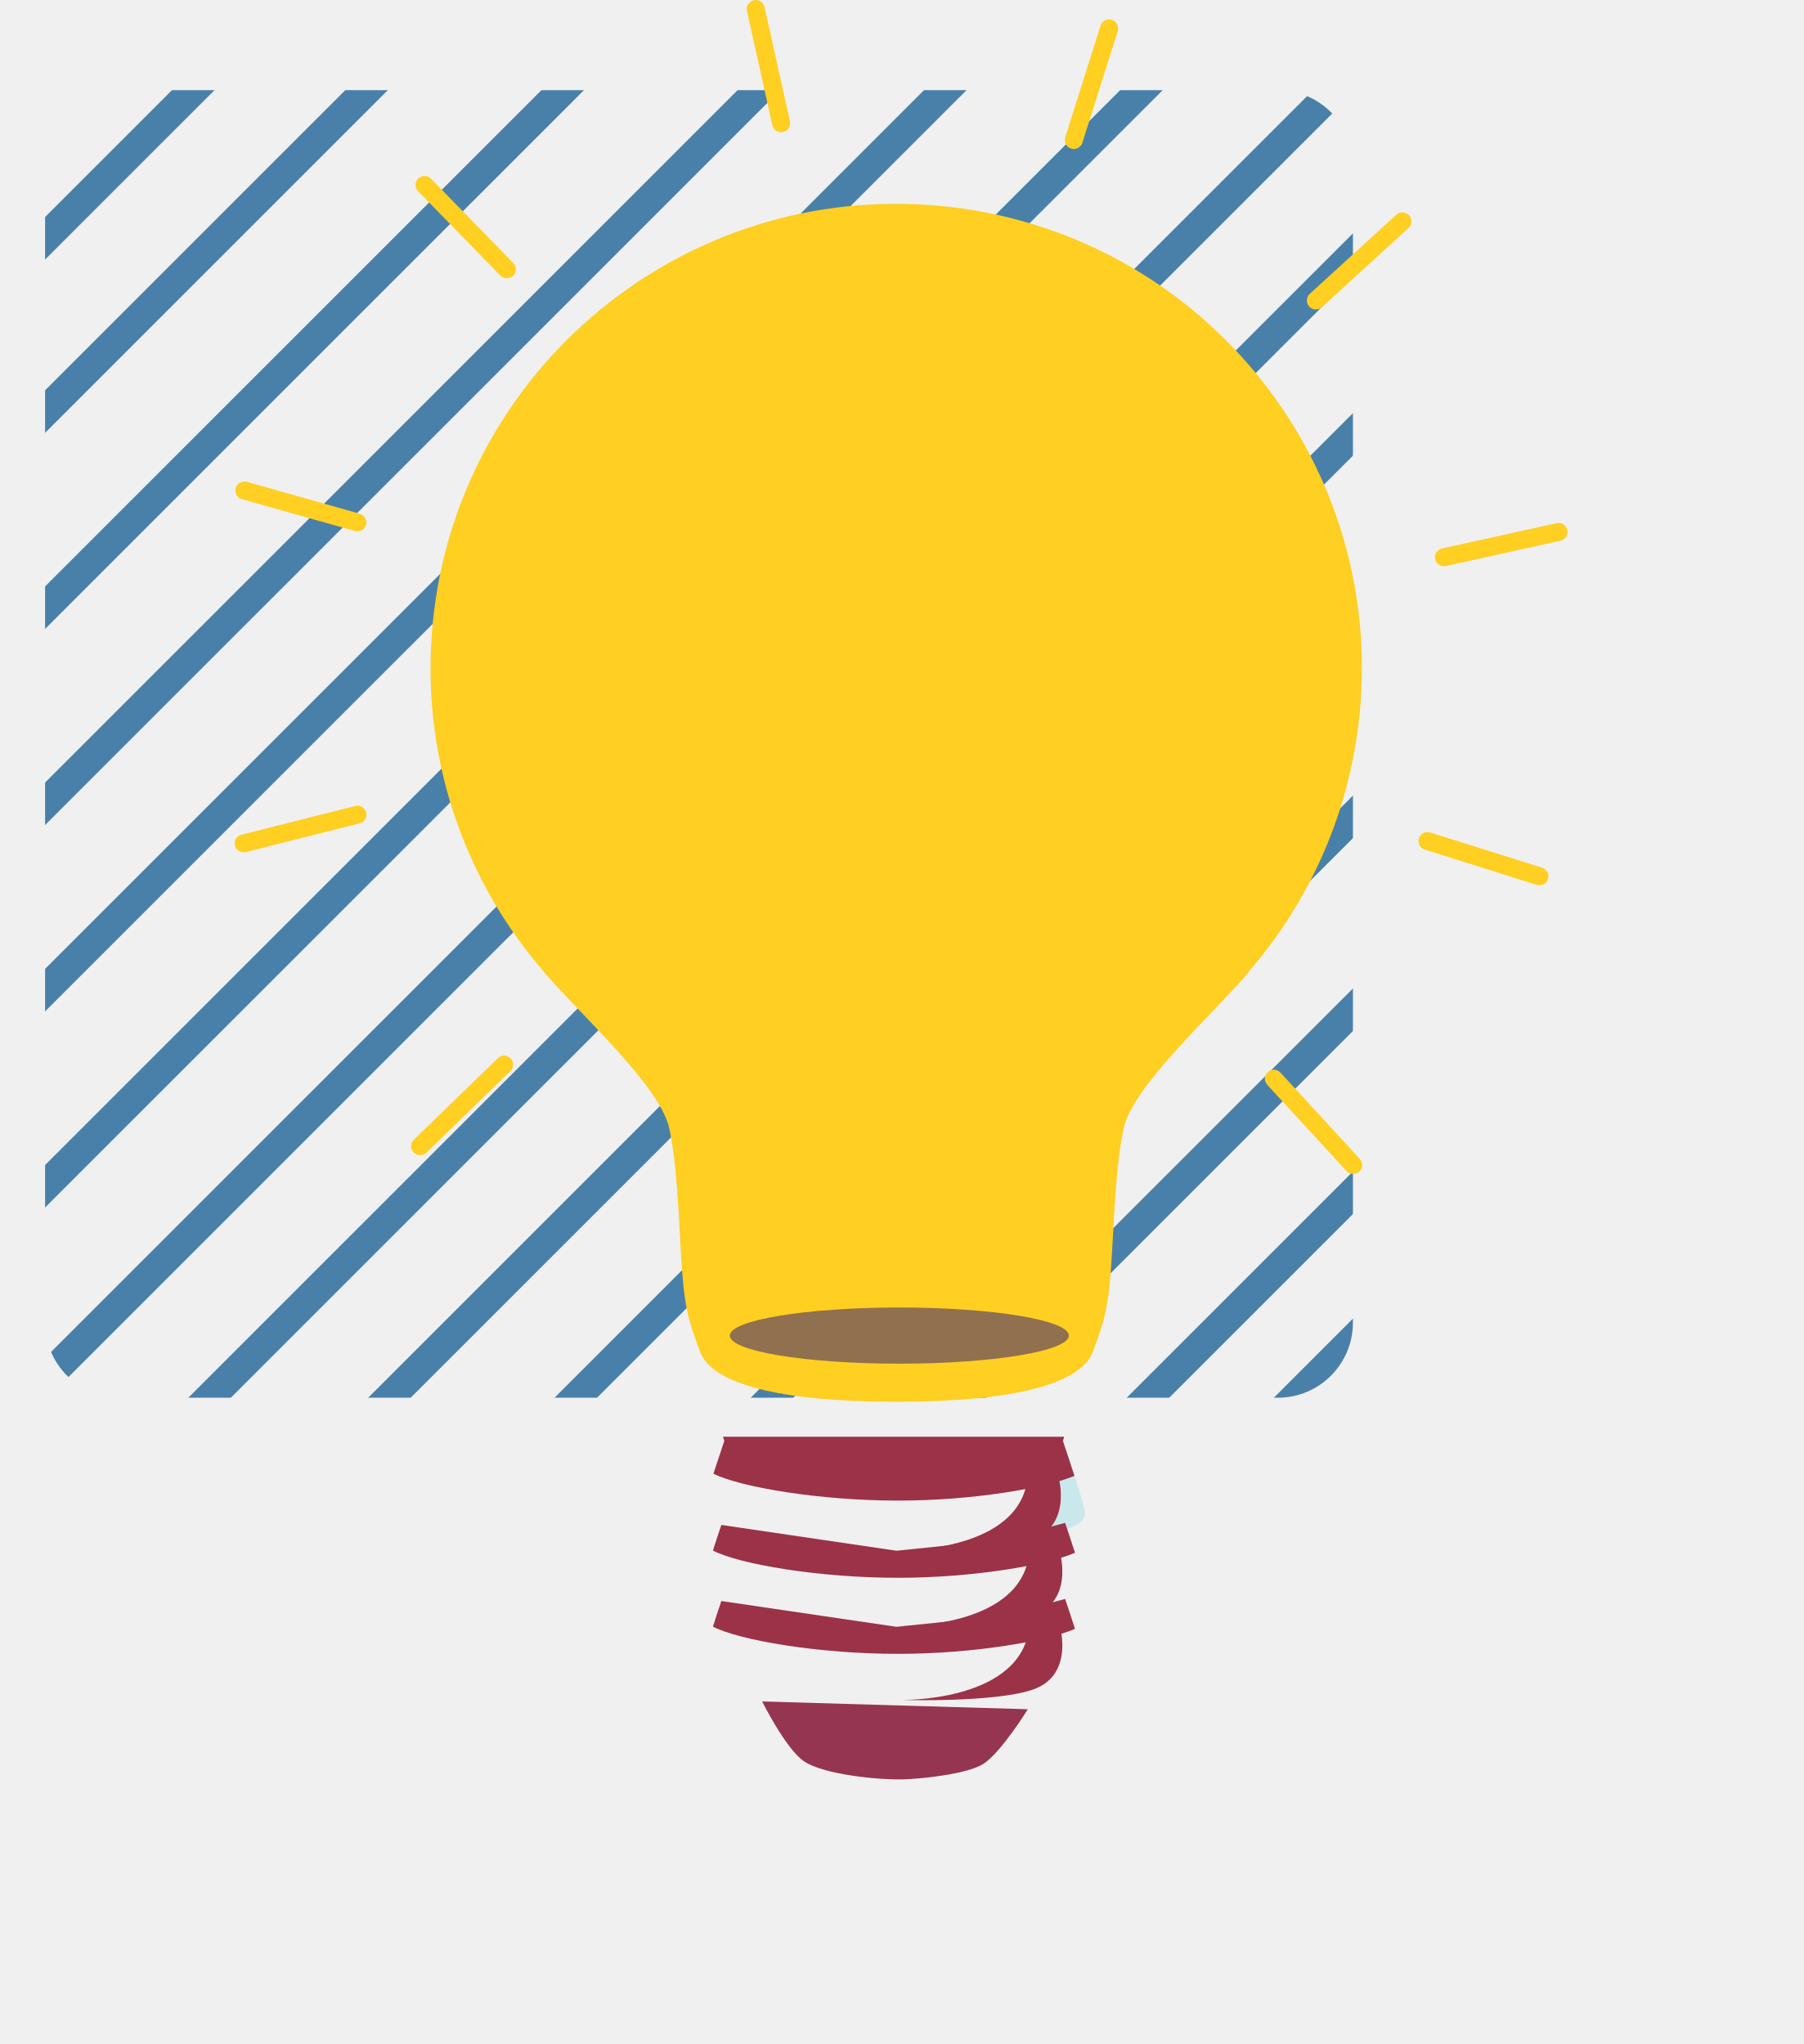
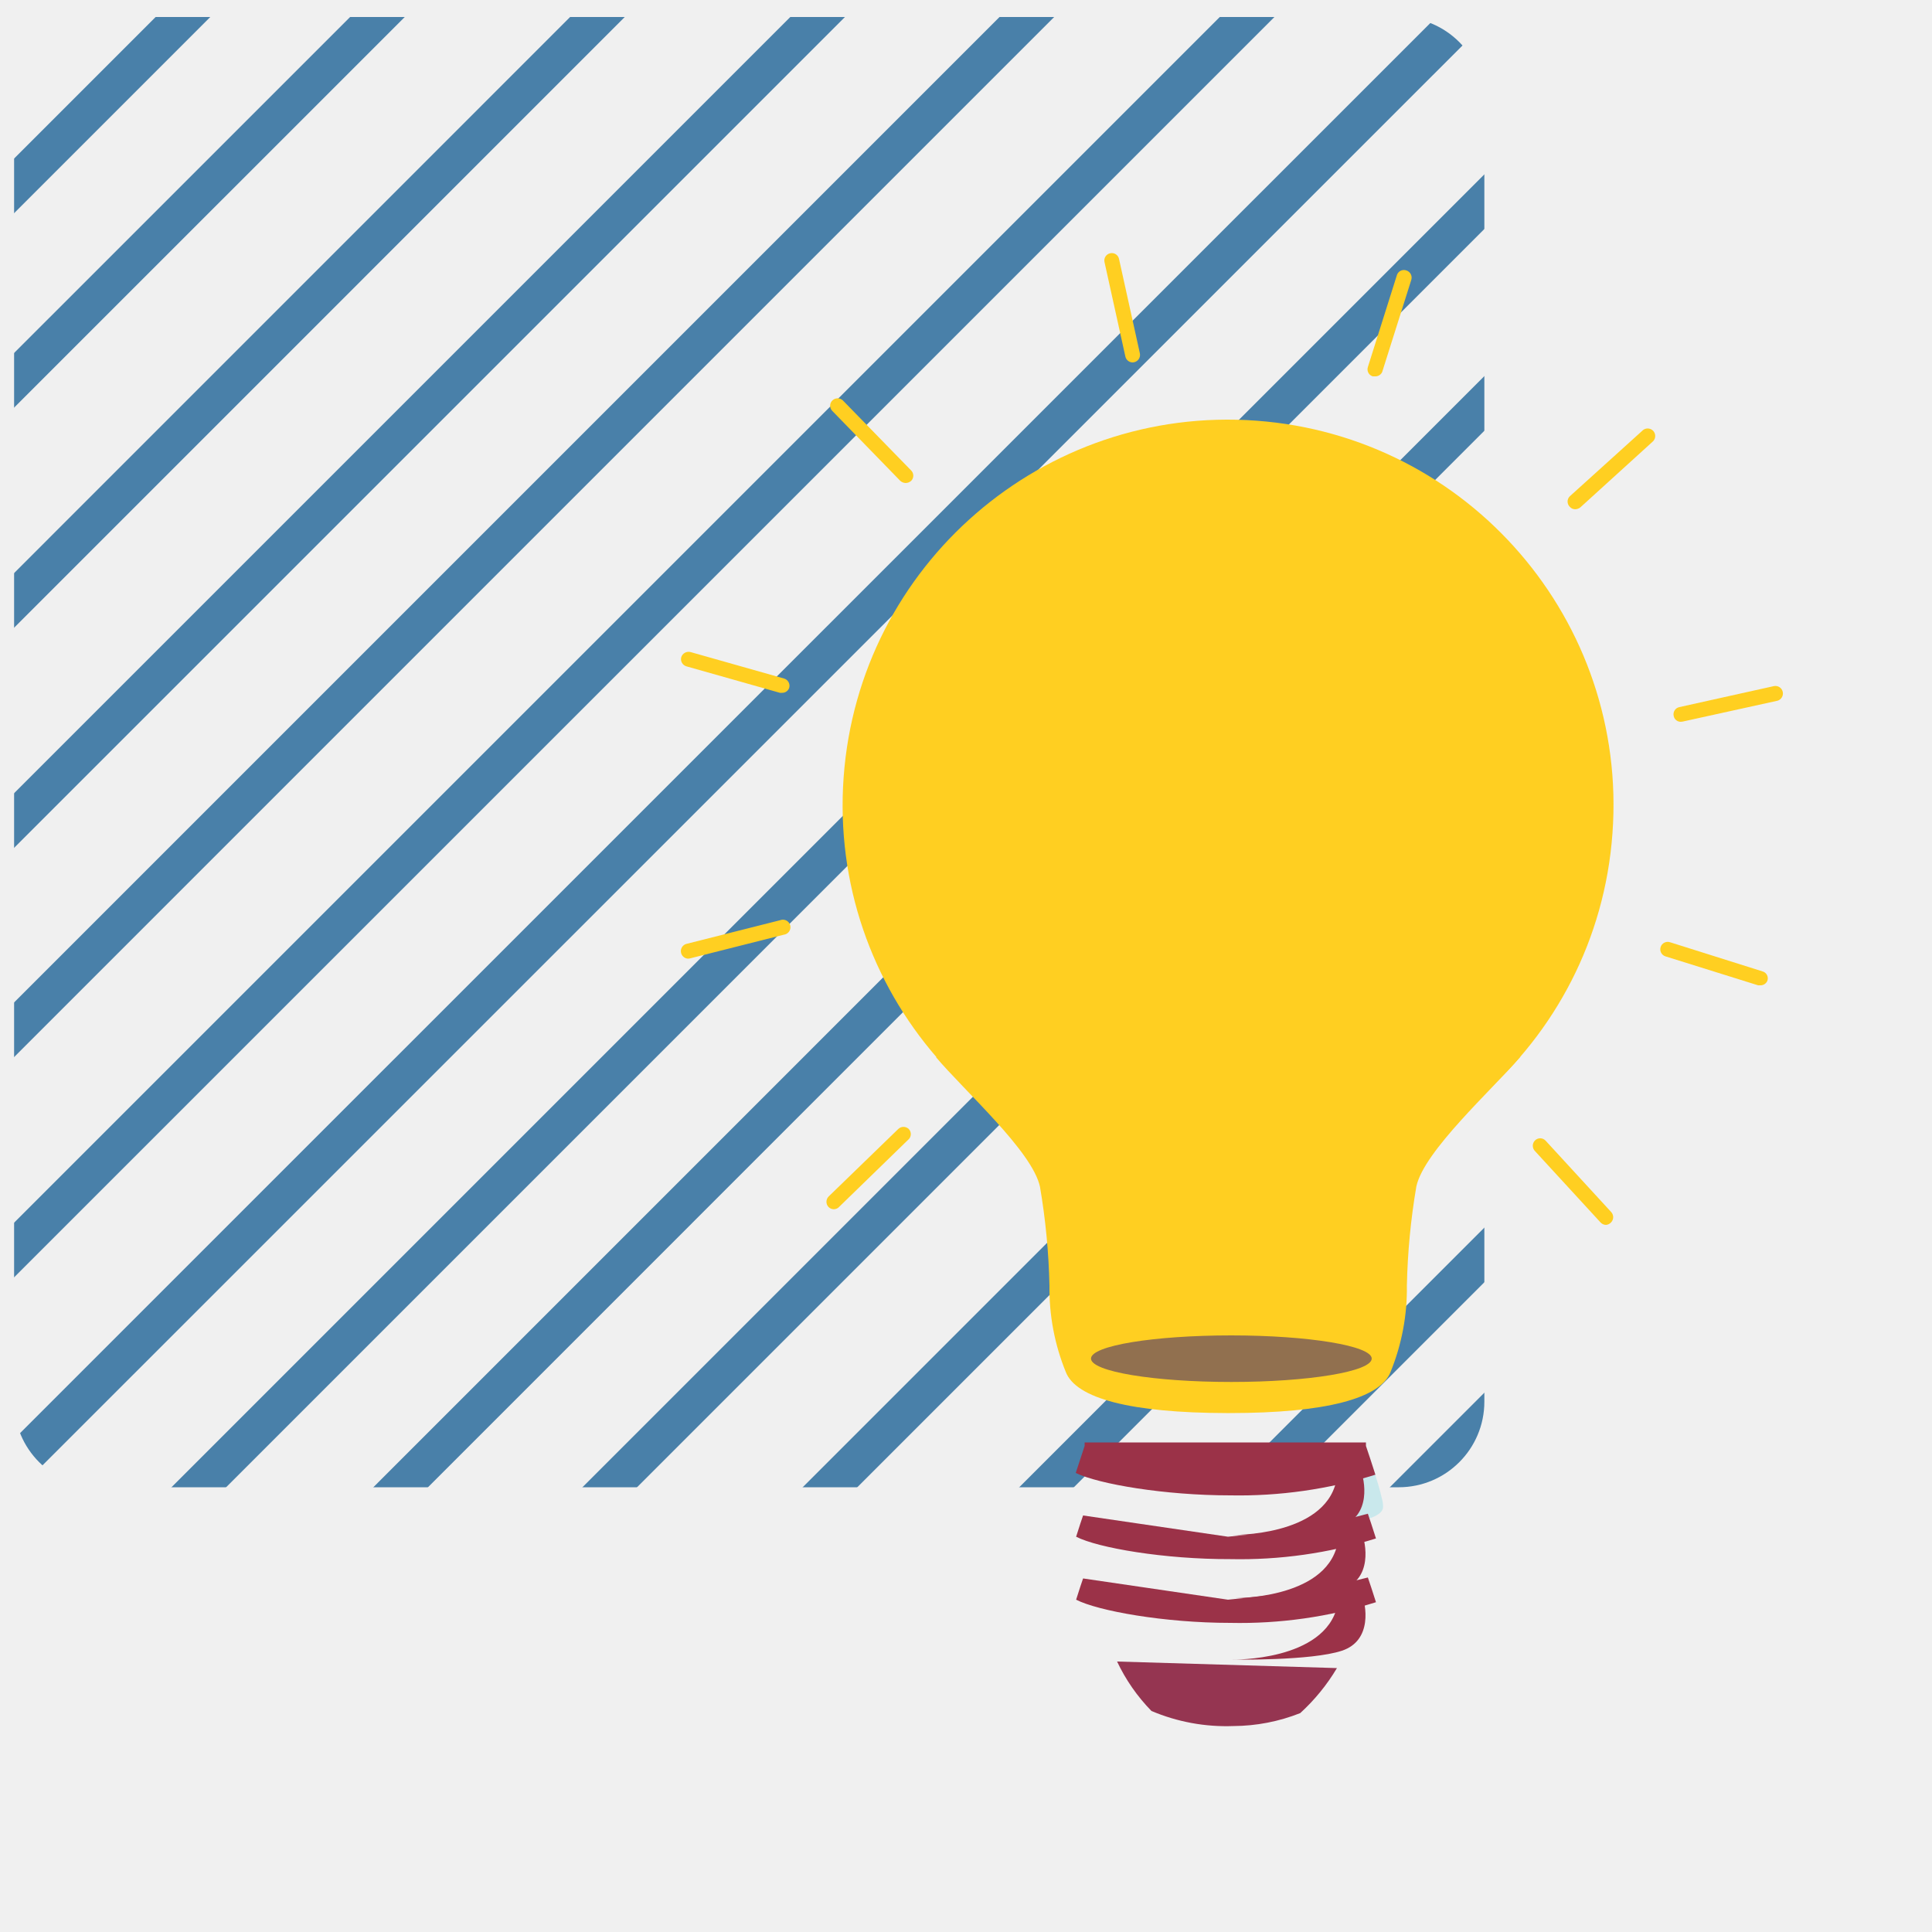
- <svg xmlns="http://www.w3.org/2000/svg" width="120" height="136" viewBox="0 0 120 136" fill="none">
-   <mask id="mask0" style="mask-type:alpha" maskUnits="userSpaceOnUse" x="3" y="6" width="87" height="87">
-     <rect x="3.5" y="6.5" width="86" height="86" rx="4.5" fill="white" stroke="white" />
-   </mask>
-   <g mask="url(#mask0)">
-     <line x1="-16.793" y1="85.672" x2="79.409" y2="-10.53" stroke="#4980A9" stroke-width="2" stroke-linecap="round" />
-     <line x1="14.527" y1="116.774" x2="110.729" y2="20.573" stroke="#4980A9" stroke-width="2" stroke-linecap="round" />
-     <line x1="-41.152" y1="60.007" x2="55.049" y2="-36.195" stroke="#4980A9" stroke-width="2" stroke-linecap="round" />
-     <line x1="-35.497" y1="65.879" x2="60.705" y2="-30.323" stroke="#4980A9" stroke-width="2" stroke-linecap="round" />
-     <line x1="-9.832" y1="91.762" x2="86.37" y2="-4.44" stroke="#4980A9" stroke-width="2" stroke-linecap="round" />
-     <line x1="21.487" y1="122.864" x2="117.689" y2="26.663" stroke="#4980A9" stroke-width="2" stroke-linecap="round" />
-     <line x1="-29.843" y1="73.274" x2="66.359" y2="-22.927" stroke="#4980A9" stroke-width="2" stroke-linecap="round" />
-     <line x1="-2.22" y1="96.982" x2="93.982" y2="0.78" stroke="#4980A9" stroke-width="2" stroke-linecap="round" />
-     <line x1="29.1" y1="128.084" x2="125.301" y2="31.883" stroke="#4980A9" stroke-width="2" stroke-linecap="round" />
-     <line x1="-22.447" y1="78.929" x2="73.754" y2="-17.273" stroke="#4980A9" stroke-width="2" stroke-linecap="round" />
-     <line x1="8.872" y1="110.032" x2="105.074" y2="13.83" stroke="#4980A9" stroke-width="2" stroke-linecap="round" />
-     <line x1="3.652" y1="103.289" x2="99.854" y2="7.088" stroke="#4980A9" stroke-width="2" stroke-linecap="round" />
-     <line x1="34.973" y1="134.392" x2="131.174" y2="38.19" stroke="#4980A9" stroke-width="2" stroke-linecap="round" />
-     <line x1="41.28" y1="137.872" x2="137.482" y2="41.67" stroke="#4980A9" stroke-width="2" stroke-linecap="round" />
+ <svg xmlns="http://www.w3.org/2000/svg" id="Layer_1" data-name="Layer 1" viewBox="0 0 100 100">
+   <defs>
+     <style>.cls-1{fill:#fff;stroke:#fff;}.cls-2{mask:url(#mask);}.cls-3{fill:none;stroke:#4980a9;stroke-linecap:round;stroke-width:2px;}.cls-4{fill:#6fd8e5;isolation:isolate;opacity:0.3;}.cls-5{fill:#9b3248;}.cls-6{fill:#953551;}.cls-7{fill:#ffcf21;}.cls-8{fill:#91704f;}</style>
+     <mask id="mask" x="-38.76" y="-36.9" width="158" height="154.01" maskUnits="userSpaceOnUse">
+       <g id="mask0_1120:940" data-name="mask0 1120:940">
+         <rect class="cls-1" x="1.23" y="1.38" width="75.1" height="75.1" rx="3.93" />
+       </g>
+     </mask>
+   </defs>
+   <g class="cls-2">
+     <line class="cls-3" x1="-16.49" y1="70.52" x2="67.52" y2="-13.49" />
+     <line class="cls-3" x1="10.86" y1="97.68" x2="94.87" y2="13.67" />
+     <line class="cls-3" x1="-37.76" y1="48.11" x2="46.25" y2="-35.9" />
+     <line class="cls-3" x1="-32.83" y1="53.24" x2="51.19" y2="-30.77" />
+     <line class="cls-3" x1="-10.41" y1="75.84" x2="73.6" y2="-8.17" />
+     <line class="cls-3" x1="16.94" y1="103" x2="100.95" y2="18.99" />
+     <line class="cls-3" x1="-27.89" y1="59.7" x2="56.12" y2="-24.32" />
+     <line class="cls-3" x1="-3.77" y1="80.4" x2="80.25" y2="-3.61" />
+     <line class="cls-3" x1="23.59" y1="107.56" x2="107.6" y2="23.55" />
+     <line class="cls-3" x1="-21.43" y1="64.63" x2="62.58" y2="-19.38" />
+     <line class="cls-3" x1="5.92" y1="91.8" x2="89.93" y2="7.78" />
+     <line class="cls-3" x1="1.36" y1="85.91" x2="85.37" y2="1.9" />
+     <line class="cls-3" x1="28.71" y1="113.07" x2="112.73" y2="29.06" />
+     <line class="cls-3" x1="34.22" y1="116.11" x2="118.23" y2="32.1" />
  </g>
-   <path opacity="0.3" d="M70.707 95.869L70.791 95.59H70.67C70.252 96.128 69.834 96.714 69.834 96.714C70.336 97.822 71.532 100.926 69.246 101.918C68.489 102.245 68.616 102.34 69.14 102.282C69.267 102.24 69.384 102.187 69.49 102.119C71.072 101.77 72.168 101.448 72.168 100.752C72.168 100.546 72.157 100.43 72.056 100.076C71.734 98.925 70.977 96.661 70.707 95.869Z" fill="#6FD8E5" />
-   <path d="M59.804 99.844C64.668 99.839 69.495 99.026 71.474 98.197C71.172 97.263 70.86 96.323 70.707 95.875L70.791 95.595H70.611H48.277H48.097L48.182 95.875C48.039 96.302 47.748 97.168 47.457 98.055C49.246 98.947 54.544 99.854 59.804 99.844Z" fill="#9B3248" />
-   <path d="M50.701 113.208C50.701 113.208 52.257 116.344 53.474 117.183C54.782 118.08 58.47 118.434 60.058 118.392C61.307 118.36 64.382 118.038 65.43 117.352C66.615 116.576 68.373 113.726 68.373 113.726L50.701 113.208Z" fill="#953551" />
-   <path d="M59.804 104.98C64.699 104.974 69.552 104.156 71.51 103.317C71.198 102.346 71.013 101.797 70.854 101.327L66.536 102.467L59.634 103.18L47.986 101.464C47.832 101.913 47.721 102.245 47.425 103.169C49.171 104.072 54.506 104.99 59.804 104.98Z" fill="#9B3248" />
-   <path d="M59.804 110.041C64.699 110.036 69.552 109.218 71.51 108.379C71.198 107.408 71.013 106.859 70.854 106.389L66.536 107.529L59.634 108.242L47.986 106.526C47.832 106.975 47.721 107.307 47.425 108.231C49.171 109.134 54.506 110.052 59.804 110.041Z" fill="#9B3248" />
-   <path d="M59.634 68.216L36.147 64.617C38.417 67.335 43.884 72.201 44.514 75.052C44.964 77.084 45.117 79.955 45.276 82.996C45.477 86.78 45.705 87.641 46.572 89.947C47.382 92.095 51.849 93.246 59.497 93.272C59.544 93.272 59.587 93.272 59.634 93.272C59.682 93.272 59.724 93.272 59.772 93.272C67.419 93.246 71.886 92.095 72.696 89.947C73.564 87.641 73.791 86.78 73.993 82.996C74.156 79.955 74.305 77.089 74.755 75.052C75.384 72.196 80.851 67.335 83.122 64.617L59.634 68.216Z" fill="#FFCF21" />
-   <path d="M71.103 88.865C71.103 89.894 66.054 90.734 59.825 90.734C53.596 90.734 48.547 89.9 48.547 88.865C48.547 87.836 53.596 86.996 59.825 86.996C66.049 86.996 71.103 87.836 71.103 88.865Z" fill="#91704F" />
-   <path d="M90.517 46.647C91.73 29.628 78.879 14.85 61.814 13.64C44.749 12.431 29.932 25.247 28.719 42.266C27.506 59.286 40.356 74.064 57.422 75.273C74.487 76.483 89.304 63.667 90.517 46.647Z" fill="#FFCF21" />
-   <path d="M70.235 97.717C70.642 98.683 71.156 101.554 68.647 102.446C66.144 103.338 59.867 103.148 59.867 103.148C59.867 103.148 67.261 103.285 68.272 98.841L70.235 97.717Z" fill="#9B3248" />
-   <path d="M70.331 102.757C70.738 103.723 71.252 106.595 68.743 107.487C66.24 108.379 59.963 108.189 59.963 108.189C59.963 108.189 67.356 108.326 68.373 103.882L70.331 102.757Z" fill="#9B3248" />
-   <path d="M70.331 107.677C70.738 108.643 71.252 111.514 68.743 112.406C66.24 113.298 59.963 113.108 59.963 113.108C59.963 113.108 67.356 113.245 68.373 108.801L70.331 107.677Z" fill="#9B3248" />
-   <path d="M33.717 18.516C33.564 18.516 33.405 18.458 33.289 18.337L27.811 12.721C27.578 12.483 27.584 12.108 27.822 11.876C28.06 11.644 28.436 11.649 28.668 11.887L34.146 17.503C34.379 17.74 34.374 18.115 34.136 18.347C34.019 18.458 33.866 18.516 33.717 18.516Z" fill="#FFCF21" />
-   <path d="M90.013 78.113C89.849 78.113 89.69 78.05 89.574 77.918L84.297 72.175C84.075 71.932 84.091 71.552 84.334 71.331C84.578 71.109 84.959 71.125 85.181 71.368L90.458 77.11C90.68 77.353 90.664 77.733 90.421 77.955C90.299 78.06 90.156 78.113 90.013 78.113Z" fill="#FFCF21" />
-   <path d="M23.773 35.354C23.72 35.354 23.662 35.349 23.609 35.333L16.094 33.211C15.776 33.121 15.591 32.789 15.681 32.472C15.771 32.155 16.104 31.971 16.422 32.06L23.937 34.182C24.255 34.272 24.44 34.604 24.35 34.921C24.276 35.185 24.032 35.354 23.773 35.354Z" fill="#FFCF21" />
-   <path d="M102.408 58.9C102.35 58.9 102.286 58.89 102.228 58.874L94.781 56.53C94.464 56.43 94.289 56.097 94.39 55.781C94.49 55.464 94.824 55.29 95.141 55.39L102.588 57.734C102.905 57.834 103.08 58.167 102.979 58.483C102.9 58.737 102.662 58.9 102.408 58.9Z" fill="#FFCF21" />
-   <path d="M16.21 56.71C15.941 56.71 15.697 56.53 15.628 56.261C15.549 55.939 15.739 55.617 16.062 55.538L23.63 53.627C23.953 53.548 24.276 53.738 24.355 54.06C24.435 54.382 24.244 54.704 23.922 54.783L16.353 56.694C16.306 56.705 16.258 56.71 16.21 56.71Z" fill="#FFCF21" />
-   <path d="M96.052 37.676C95.777 37.676 95.528 37.486 95.47 37.206C95.396 36.885 95.603 36.568 95.925 36.494L103.546 34.81C103.869 34.736 104.187 34.942 104.261 35.264C104.335 35.586 104.129 35.903 103.806 35.977L96.185 37.66C96.137 37.671 96.095 37.676 96.052 37.676Z" fill="#FFCF21" />
-   <path d="M27.944 76.857C27.79 76.857 27.632 76.799 27.515 76.677C27.282 76.44 27.288 76.065 27.526 75.833L33.12 70.407C33.358 70.175 33.734 70.18 33.967 70.418C34.2 70.655 34.194 71.03 33.956 71.262L28.362 76.693C28.245 76.804 28.092 76.857 27.944 76.857Z" fill="#FFCF21" />
-   <path d="M87.531 20.59C87.367 20.59 87.209 20.527 87.092 20.395C86.87 20.152 86.886 19.772 87.129 19.551L92.887 14.288C93.131 14.067 93.512 14.082 93.734 14.325C93.957 14.568 93.941 14.948 93.697 15.17L87.939 20.432C87.823 20.538 87.674 20.59 87.531 20.59Z" fill="#FFCF21" />
-   <path d="M71.432 9.913C71.374 9.913 71.31 9.902 71.252 9.886C70.934 9.786 70.76 9.453 70.861 9.137L73.21 1.71C73.311 1.393 73.644 1.219 73.962 1.32C74.279 1.42 74.454 1.752 74.353 2.069L72.004 9.496C71.924 9.749 71.686 9.913 71.432 9.913Z" fill="#FFCF21" />
-   <path d="M51.96 8.799C51.685 8.799 51.436 8.609 51.378 8.329L49.69 0.728C49.616 0.406 49.822 0.09 50.145 0.016C50.468 -0.058 50.785 0.148 50.859 0.47L52.548 8.07C52.622 8.392 52.416 8.709 52.093 8.783C52.045 8.794 52.003 8.799 51.96 8.799Z" fill="#FFCF21" />
+   <path class="cls-4" d="M70.7,74.84l0-.18h-.07c-.27.34-.54.72-.54.72.32.71,1.09,2.71-.38,3.35-.49.21-.41.27-.07.24l.23-.11c1-.22,1.72-.43,1.72-.88a1.48,1.48,0,0,0-.07-.44C71.36,76.8,70.87,75.35,70.7,74.84Z" />
+   <path class="cls-5" d="M63.68,77.4a23.78,23.78,0,0,0,7.51-1.07c-.19-.6-.39-1.2-.49-1.49l0-.18H56.14l0,.18-.46,1.4C56.88,76.82,60.29,77.4,63.68,77.4Z" />
+   <path class="cls-6" d="M57.82,86a9.38,9.38,0,0,0,1.78,2.56,9.91,9.91,0,0,0,4.24.78,9.51,9.51,0,0,0,3.46-.67,10.28,10.28,0,0,0,1.9-2.33Z" />
+   <path class="cls-5" d="M63.68,80.7a23.56,23.56,0,0,0,7.54-1.07c-.2-.62-.32-1-.42-1.28L68,79.08l-4.44.46-7.5-1.1c-.1.29-.17.5-.36,1.1C56.83,80.12,60.27,80.71,63.68,80.7Z" />
+   <path class="cls-5" d="M63.68,84a23.56,23.56,0,0,0,7.54-1.07c-.2-.62-.32-1-.42-1.28L68,82.34l-4.44.46-7.5-1.1c-.1.29-.17.5-.36,1.1C56.83,83.38,60.27,84,63.68,84Z" />
+   <path class="cls-7" d="M63.57,57,48.44,54.71c1.47,1.75,5,4.88,5.39,6.72a34.88,34.88,0,0,1,.49,5.12A11.42,11.42,0,0,0,55.16,71c.52,1.39,3.4,2.13,8.32,2.14h.18c4.92,0,7.8-.75,8.32-2.14a11.42,11.42,0,0,0,.84-4.47,34.88,34.88,0,0,1,.49-5.12c.4-1.84,3.92-5,5.39-6.72Z" />
+   <path class="cls-8" d="M71,70.32c0,.67-3.26,1.21-7.27,1.21s-7.26-.54-7.26-1.21,3.25-1.2,7.26-1.2S71,69.66,71,70.32Z" />
+   <path class="cls-7" d="M83.46,43.14A19.95,19.95,0,1,0,62.14,61.57,19.92,19.92,0,0,0,83.46,43.14Z" />
+   <path class="cls-5" d="M70.4,76c.26.62.59,2.47-1,3s-5.65.45-5.65.45,4.76.09,5.41-2.77Z" />
+   <path class="cls-5" d="M70.46,79.27c.26.62.59,2.47-1,3s-5.66.45-5.66.45,4.76.09,5.42-2.77Z" />
+   <path class="cls-5" d="M70.46,82.44c.26.62.59,2.47-1,3s-5.66.46-5.66.46,4.76.09,5.42-2.78Z" />
+   <path class="cls-7" d="M46.88,25a.43.43,0,0,1-.28-.11l-3.52-3.62a.38.38,0,0,1,0-.54.39.39,0,0,1,.55,0l3.53,3.62a.38.38,0,0,1,0,.54A.43.43,0,0,1,46.88,25Z" />
+   <path class="cls-7" d="M83.13,63.4a.39.39,0,0,1-.28-.12l-3.4-3.7a.39.39,0,0,1,0-.55.38.38,0,0,1,.54,0l3.4,3.7a.39.39,0,0,1,0,.54A.39.39,0,0,1,83.13,63.4Z" />
+   <path class="cls-7" d="M40.48,35.86h-.11l-4.84-1.37a.39.39,0,0,1-.27-.47.4.4,0,0,1,.48-.27l4.84,1.37a.39.39,0,0,1,.27.48A.38.38,0,0,1,40.48,35.86Z" />
+   <path class="cls-7" d="M91.12,51,91,51,86.2,49.5a.38.38,0,1,1,.24-.73l4.79,1.51a.37.37,0,0,1,.25.48A.38.38,0,0,1,91.12,51Z" />
+   <path class="cls-7" d="M35.61,49.62a.39.39,0,0,1-.1-.76l4.87-1.23a.39.39,0,1,1,.19.75L35.7,49.61Z" />
+   <path class="cls-7" d="M87,37.36a.37.37,0,0,1-.37-.3.38.38,0,0,1,.29-.46l4.91-1.09a.39.39,0,0,1,.17.76l-4.91,1.08Z" />
+   <path class="cls-7" d="M43.16,62.59a.39.39,0,0,1-.27-.11.39.39,0,0,1,0-.55l3.6-3.49a.39.39,0,0,1,.55,0A.38.38,0,0,1,47,59l-3.6,3.5A.38.38,0,0,1,43.16,62.59Z" />
+   <path class="cls-7" d="M81.53,26.36a.37.37,0,0,1-.28-.13.38.38,0,0,1,0-.54L85,22.3a.39.39,0,1,1,.53.57L81.8,26.26A.45.45,0,0,1,81.53,26.36Z" />
+   <path class="cls-7" d="M71.17,19.48l-.12,0A.38.38,0,0,1,70.8,19l1.51-4.78A.38.38,0,0,1,72.8,14a.39.39,0,0,1,.25.48l-1.51,4.78A.39.39,0,0,1,71.17,19.48Z" />
+   <path class="cls-7" d="M58.63,18.76a.39.39,0,0,1-.38-.3l-1.08-4.89a.38.38,0,0,1,.29-.46.38.38,0,0,1,.46.29L59,18.29a.39.39,0,0,1-.3.46Z" />
</svg>
